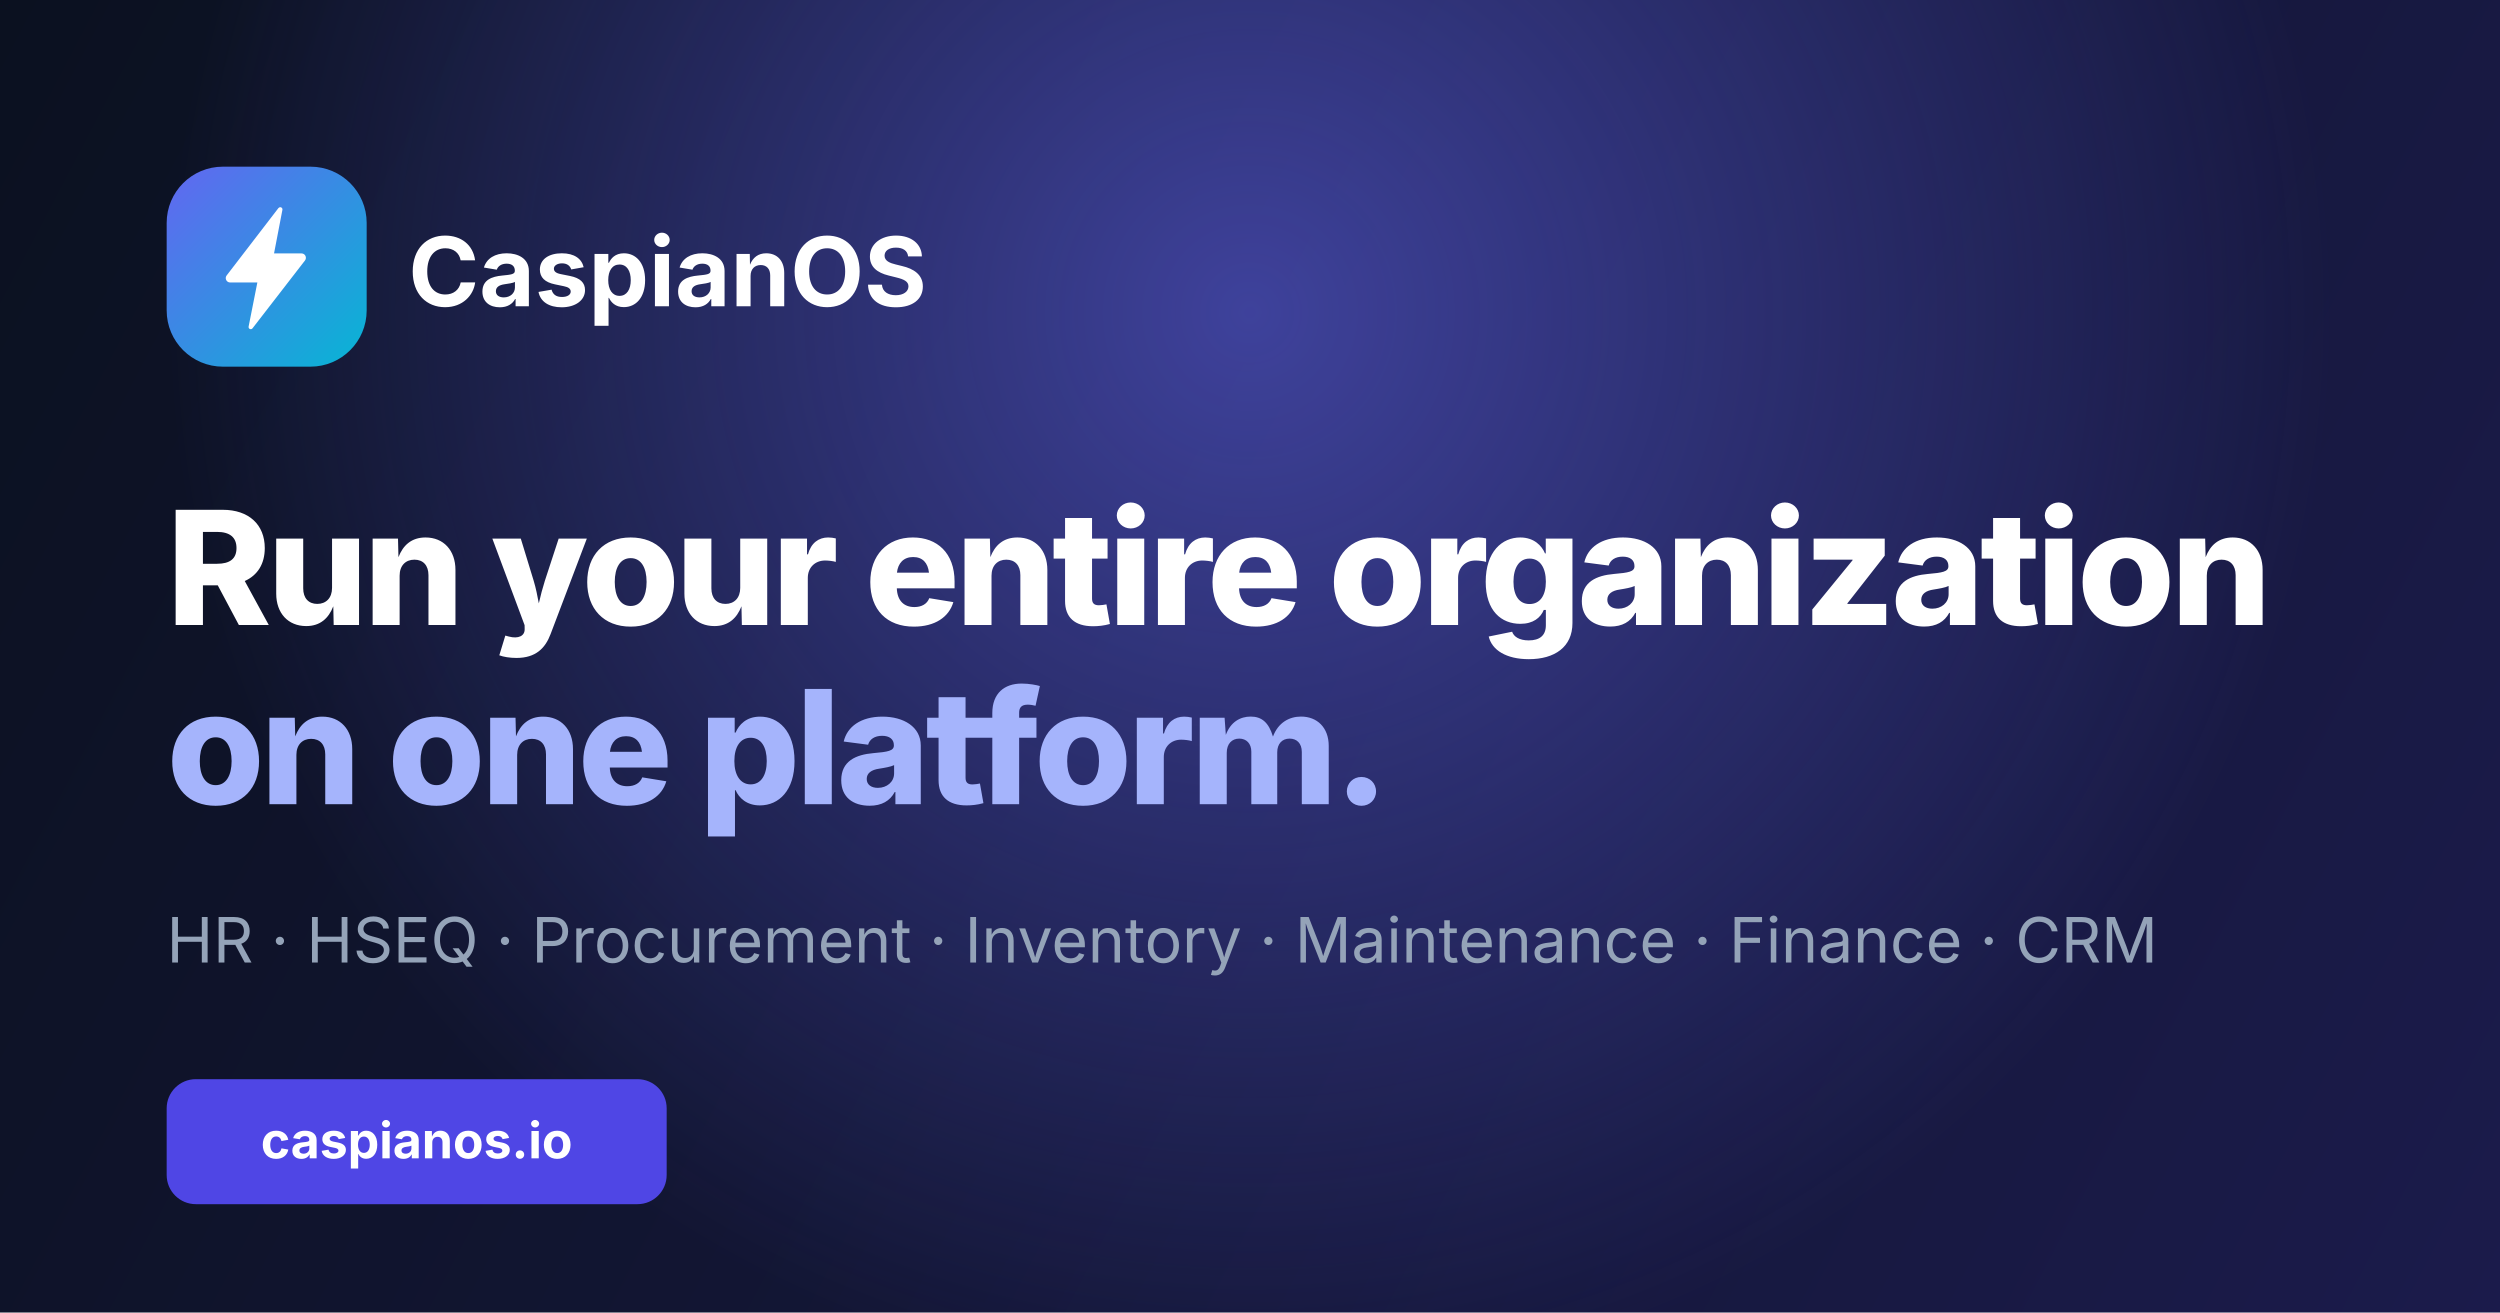
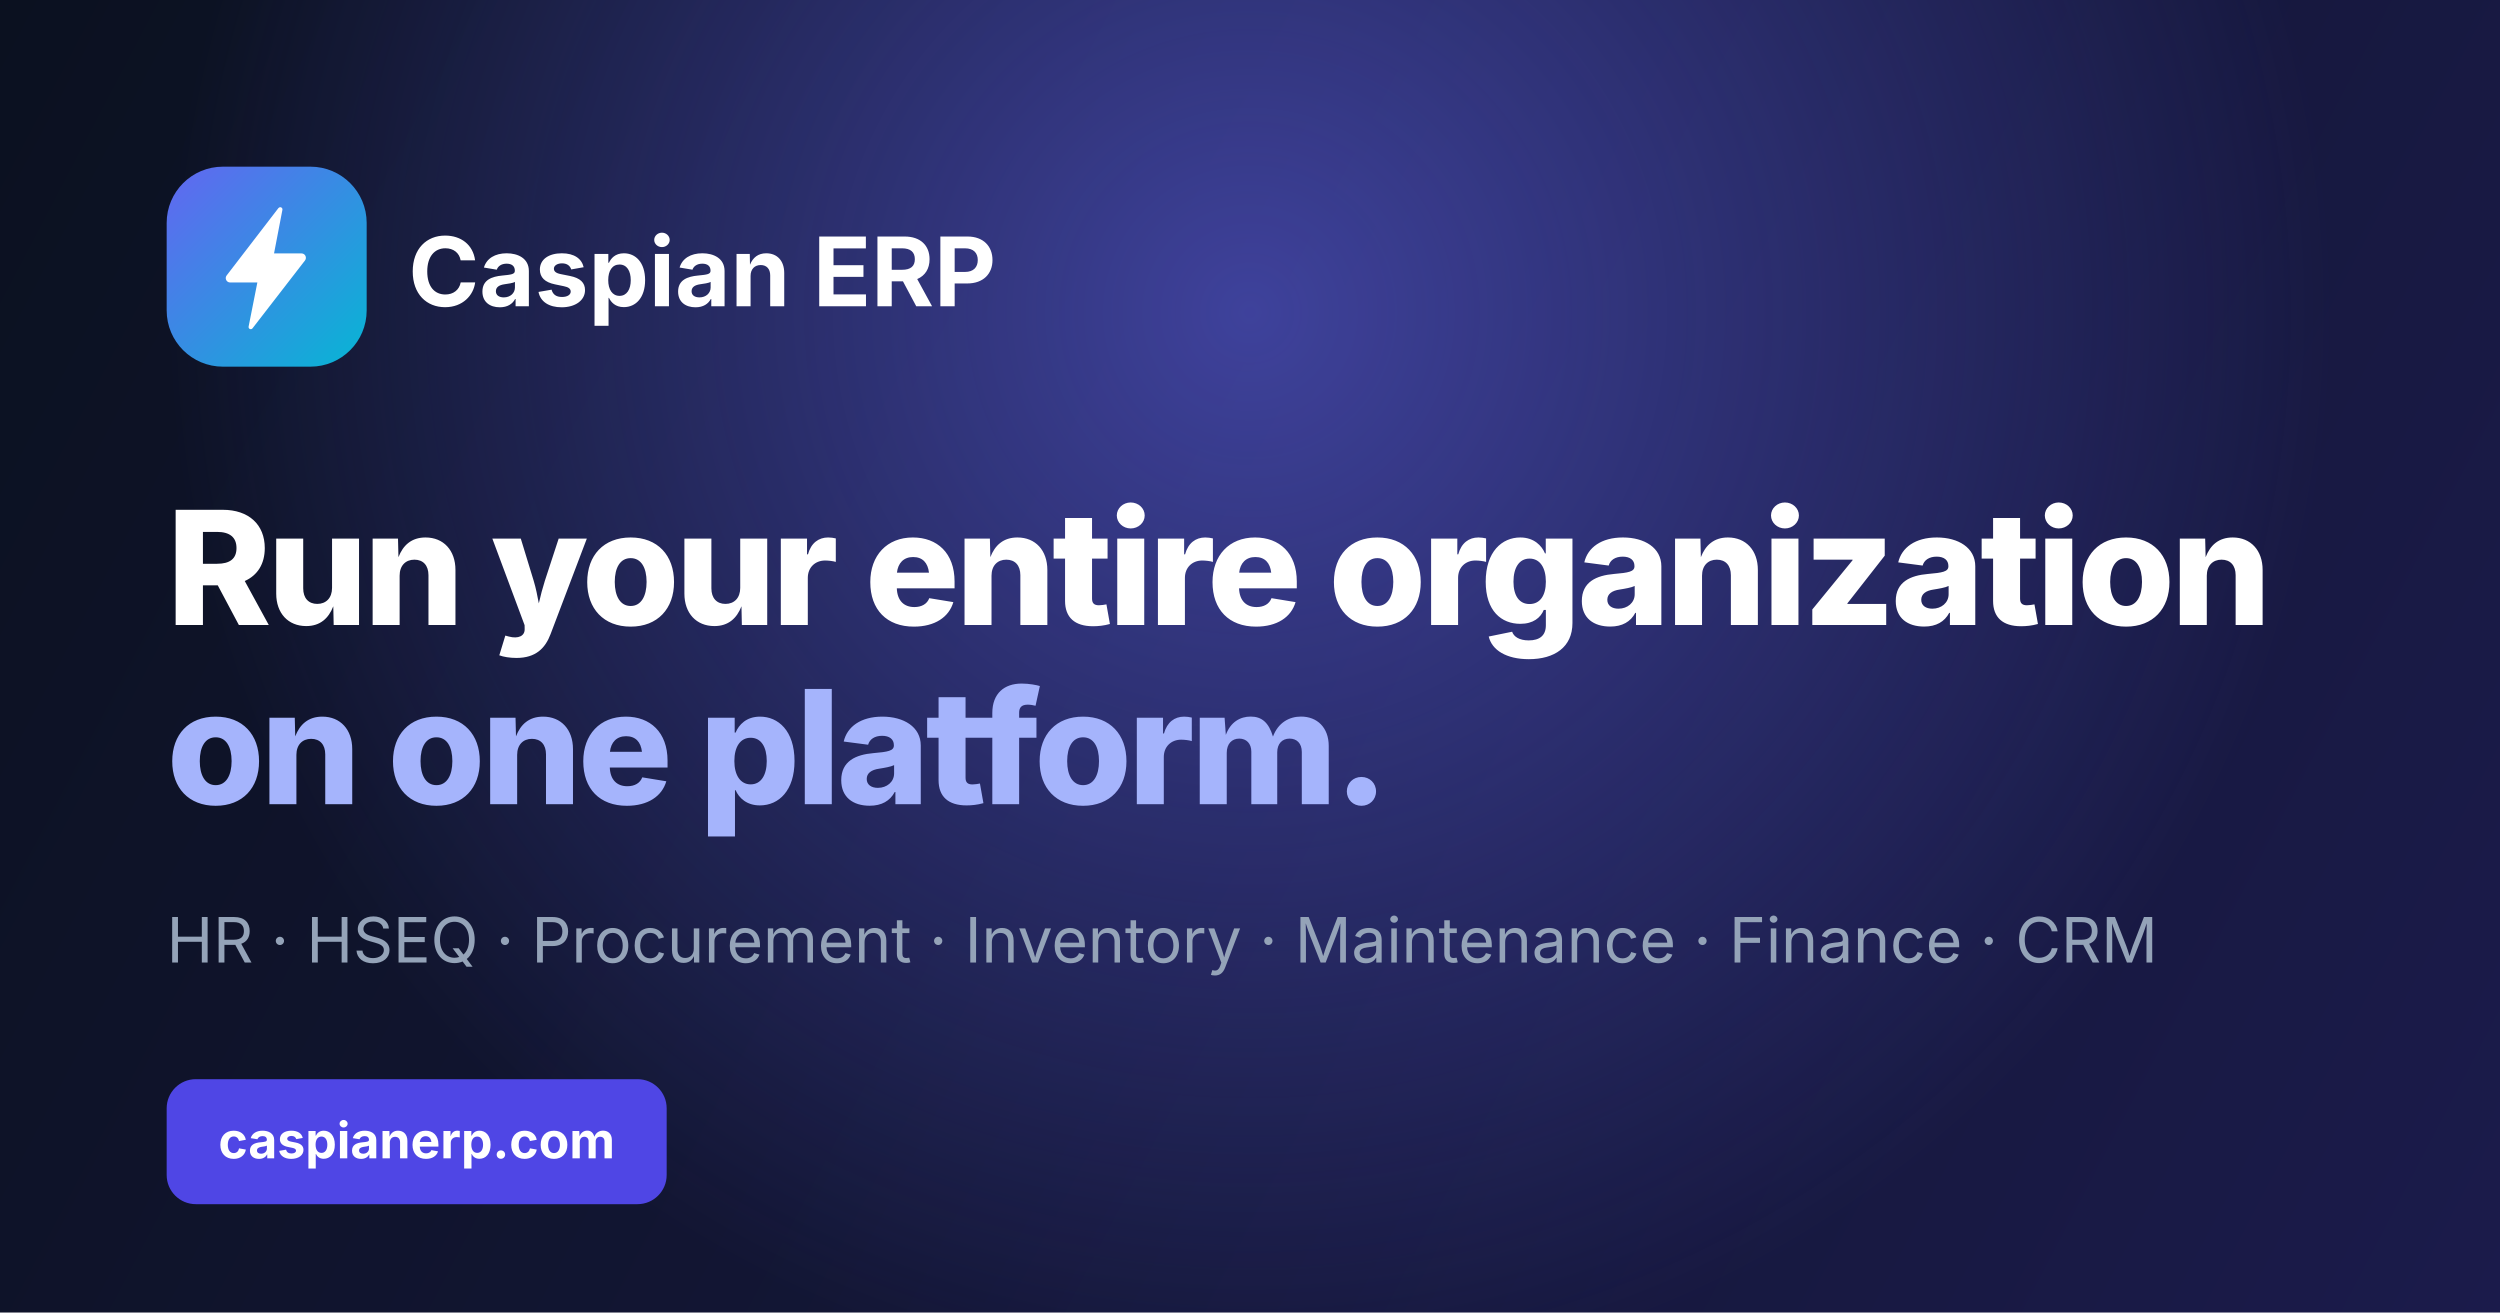
<svg xmlns="http://www.w3.org/2000/svg" viewBox="0 0 1200 630" width="1200" height="630">
  <defs>
    <linearGradient id="bg" x1="0" y1="0" x2="1200" y2="630" gradientUnits="userSpaceOnUse">
      <stop offset="0" stop-color="#0B1120" />
      <stop offset="1" stop-color="#1B1B4B" />
    </linearGradient>
    <radialGradient id="glow" cx="600" cy="150" r="520" gradientUnits="userSpaceOnUse">
      <stop offset="0" stop-color="#6366F1" stop-opacity=".55" />
      <stop offset="1" stop-color="#6366F1" stop-opacity="0" />
    </radialGradient>
    <linearGradient id="mark" x1="80" y1="80" x2="176" y2="176" gradientUnits="userSpaceOnUse">
      <stop offset="0" stop-color="#6366F1" />
      <stop offset="1" stop-color="#06B6D4" />
    </linearGradient>
  </defs>
  <rect width="1200" height="630" fill="url(#bg)" />
  <rect width="1200" height="630" fill="url(#glow)" />
  <rect x="80" y="80" width="96" height="96" rx="27" fill="url(#mark)" />
  <path d="M133.7 99.8 108.8 132.2a2.1 2.1 0 0 0 1.65 3.39h13.08l-4.2 21.18a1.05 1.05 0 0 0 1.86.84l25.2-32.58a2.1 2.1 0 0 0-1.65-3.39h-13.2l4.02-20.94a1.05 1.05 0 0 0-1.86-.84Z" fill="#fff" />
-   <text x="196" y="147" font-family="Inter, Segoe UI, Helvetica, Arial, sans-serif" font-size="46" font-weight="700" fill="#fff">CaspianOS</text>
+   <text x="196" y="147" font-family="Inter, Segoe UI, Helvetica, Arial, sans-serif" font-size="46" font-weight="700" fill="#fff">Caspian ERP</text>
  <text x="80" y="300" font-family="Inter, Segoe UI, Helvetica, Arial, sans-serif" font-size="76" font-weight="800" fill="#fff" letter-spacing="-2">Run your entire organization</text>
  <text x="80" y="386" font-family="Inter, Segoe UI, Helvetica, Arial, sans-serif" font-size="76" font-weight="800" fill="#A5B4FC" letter-spacing="-2">on one platform.</text>
  <text x="80" y="462" font-family="Inter, Segoe UI, Helvetica, Arial, sans-serif" font-size="30" fill="#94A3B8">HR · HSEQ · Procurement · Inventory · Maintenance · Finance · CRM</text>
  <rect x="80" y="518" width="240" height="60" rx="14" fill="#4F46E5" />
-   <text x="200" y="556" text-anchor="middle" font-family="Inter, Segoe UI, Helvetica, Arial, sans-serif" font-size="24" font-weight="700" fill="#fff">caspianos.io</text>
+   <text x="200" y="556" text-anchor="middle" font-family="Inter, Segoe UI, Helvetica, Arial, sans-serif" font-size="24" font-weight="700" fill="#fff">caspianerp.com</text>
</svg>
